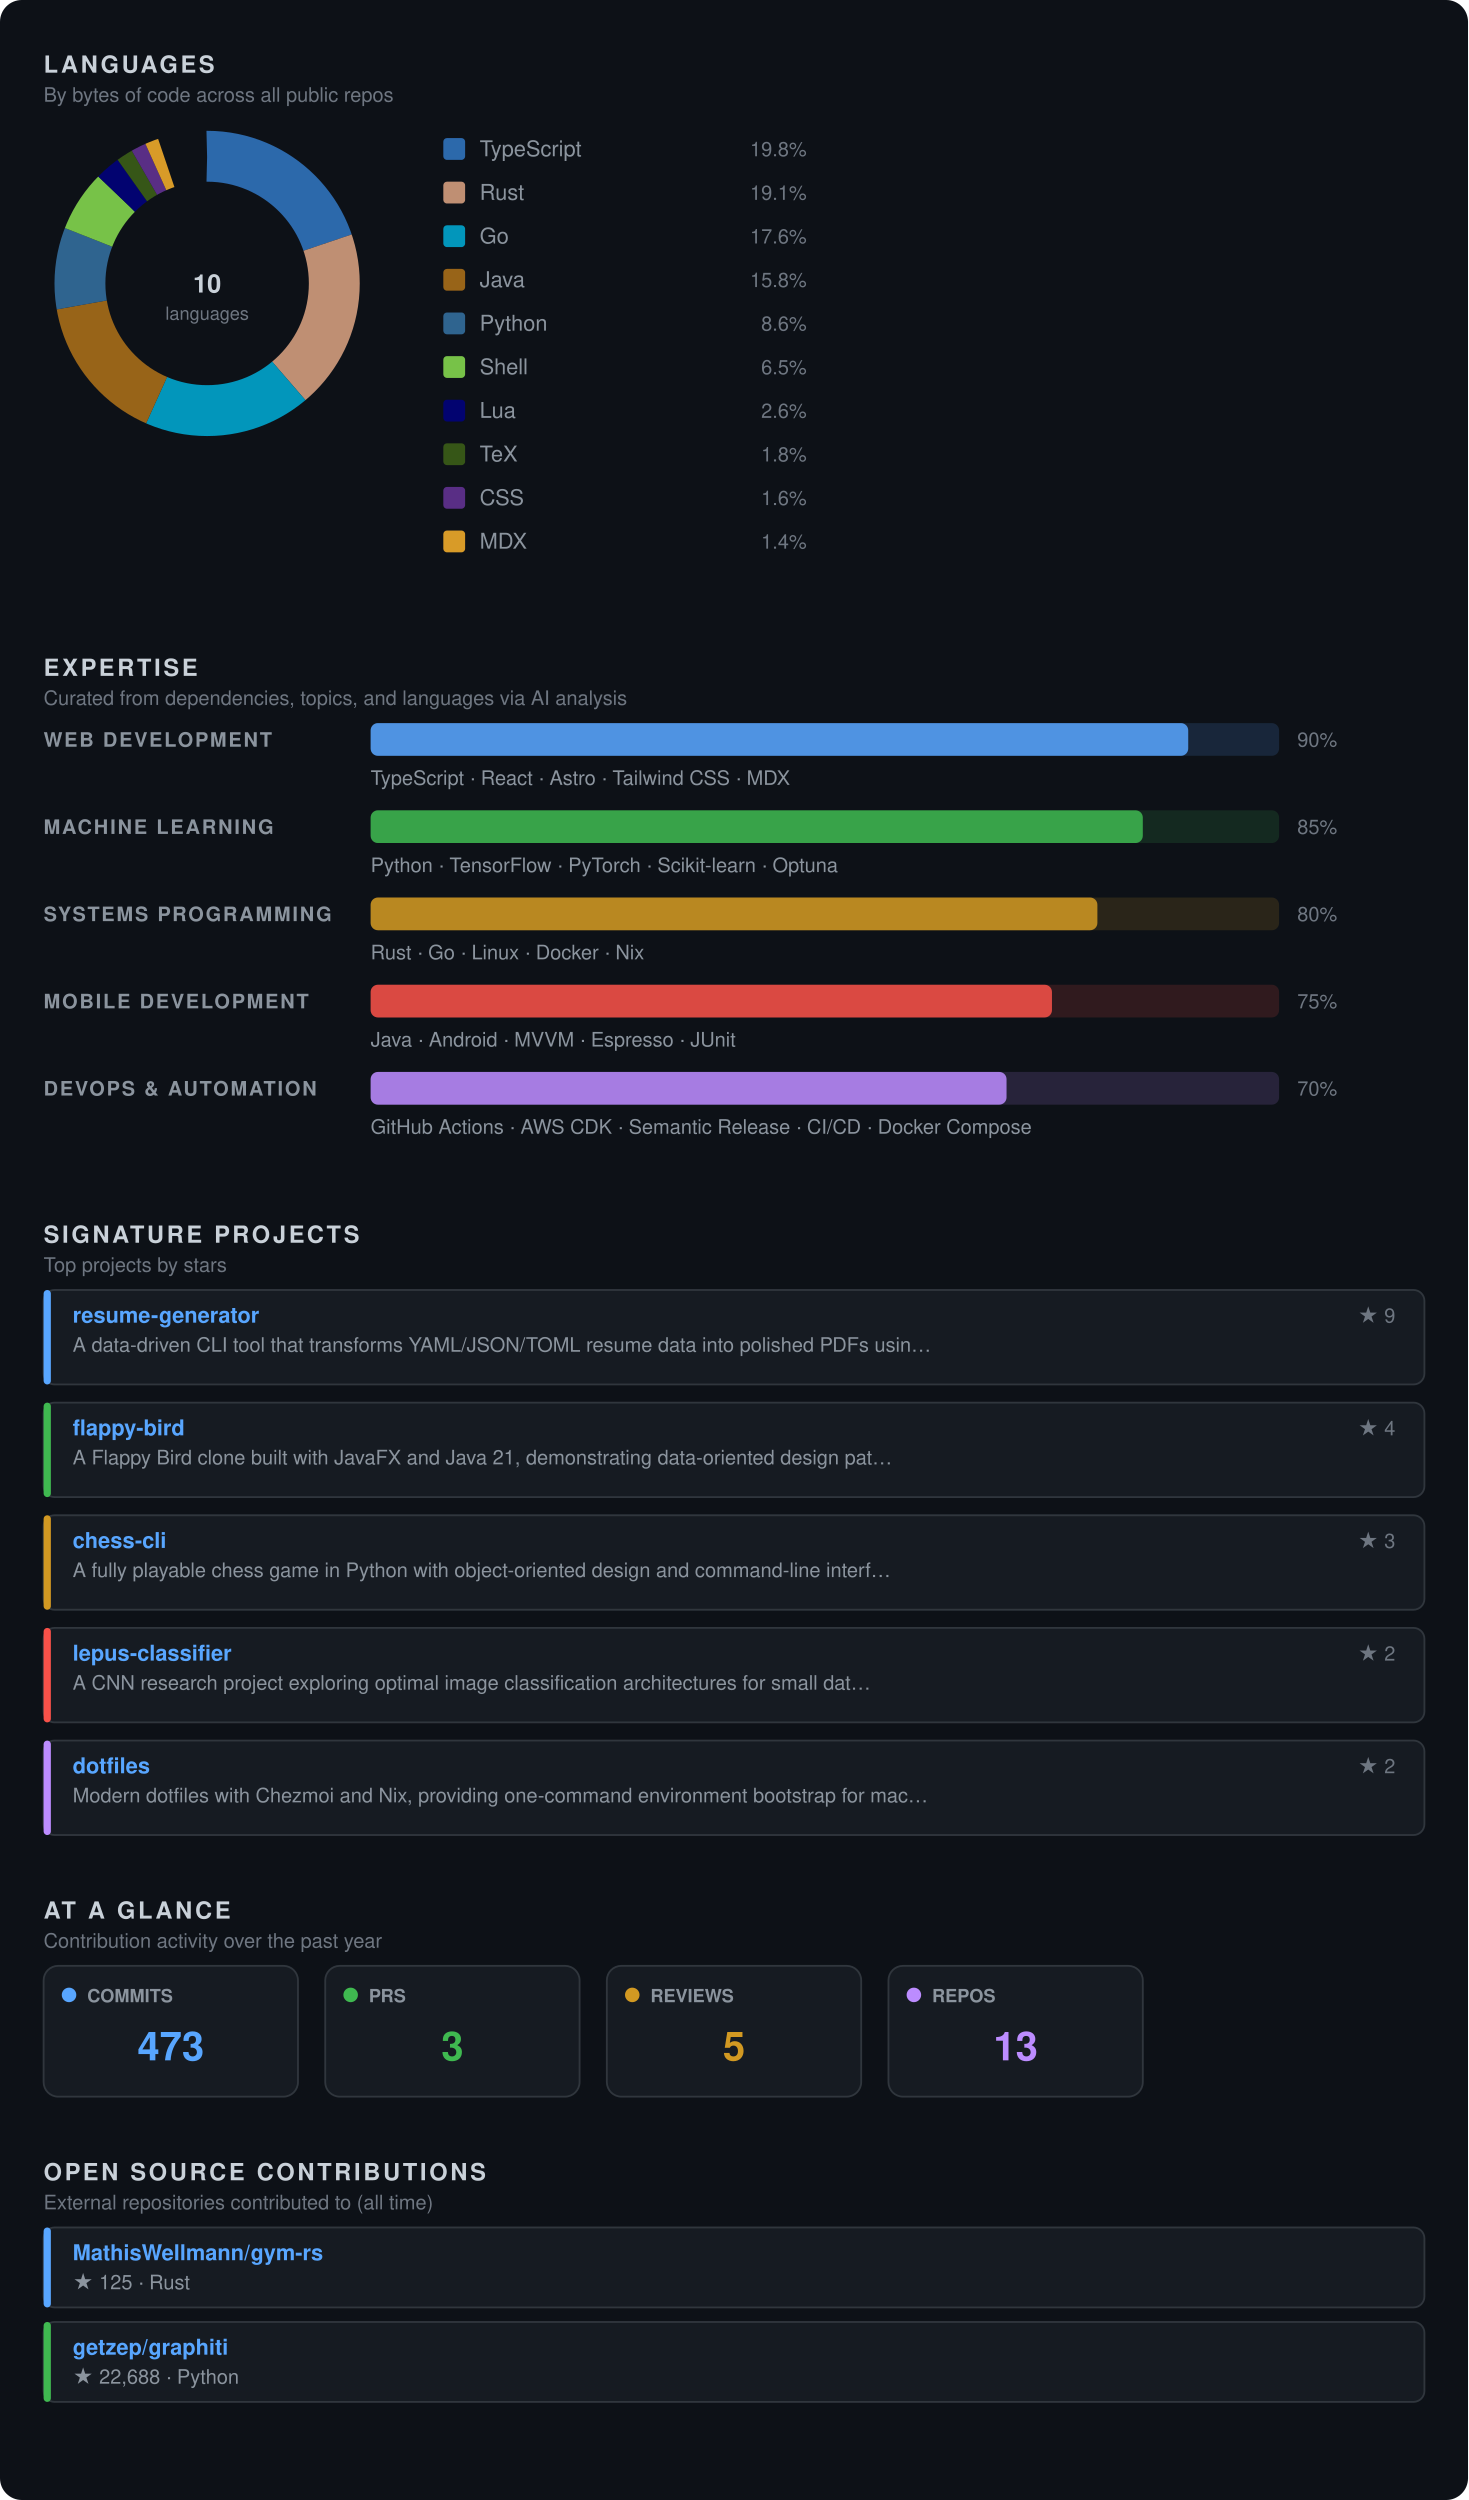
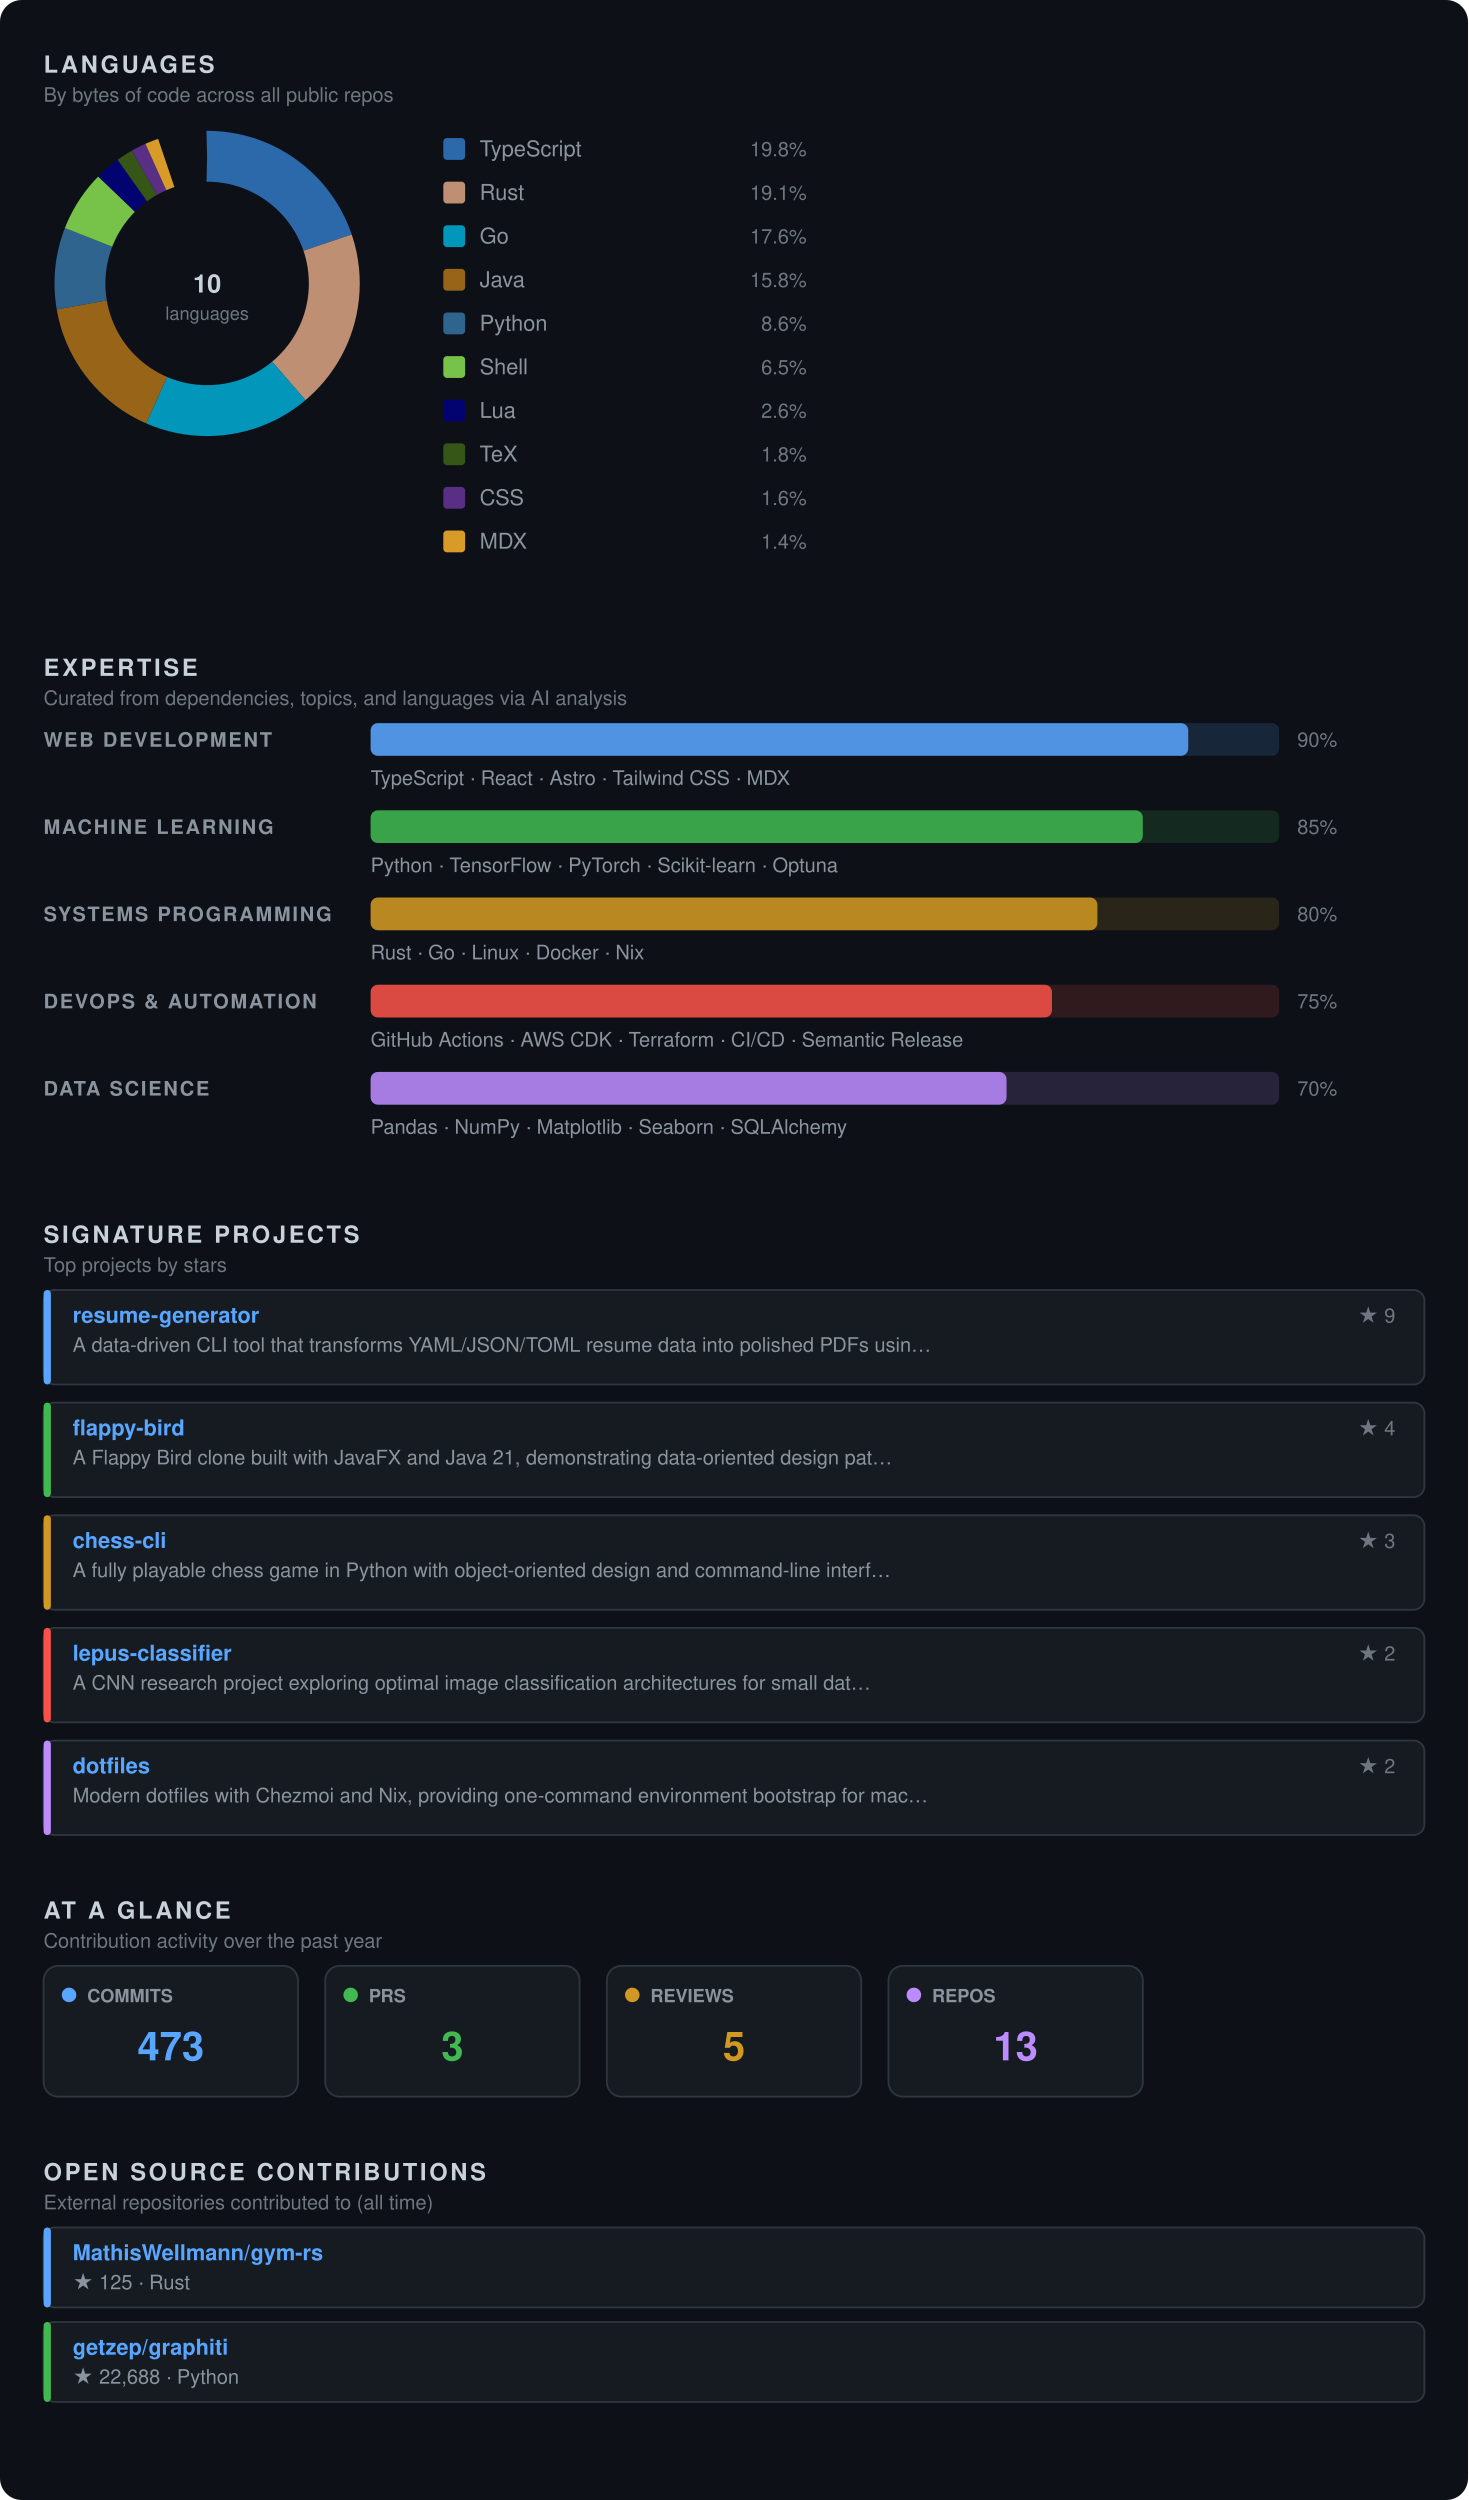
<svg xmlns="http://www.w3.org/2000/svg" width="808" height="1376" viewBox="0 0 808 1376">
  <defs>
    <style>
  .t { font-family: -apple-system,BlinkMacSystemFont,Segoe UI,Helvetica,Arial,sans-serif; }
  .t-h { font-size: 13px; fill: #c9d1d9; letter-spacing: 1.5px; font-weight: 600; }
  .t-sub { font-size: 11px; fill: #6e7681; }
  .t-label { font-size: 12px; fill: #8b949e; }
  .t-value { font-size: 11px; fill: #6e7681; }
  .t-subhdr { font-size: 11px; fill: #8b949e; letter-spacing: 1px; font-weight: 600; }
  .t-stat-label { font-size: 10px; fill: #8b949e; font-weight: 600; }
  .t-stat-value { font-size: 22px; font-weight: 700; }
  .t-card-title { font-size: 12px; fill: #58a6ff; font-weight: 700; }
  .t-card-detail { font-size: 11px; fill: #8b949e; }
  .t-pill { font-size: 11px; font-weight: 600; }
  .t-bullet { font-size: 12px; fill: #c9d1d9; }
</style>
  </defs>
  <rect width="808" height="1376" rx="12" fill="#0d1117" />
  <text x="24" y="40" class="t t-h">LANGUAGES</text>
  <text x="24" y="56" class="t t-sub">By bytes of code across all public repos</text>
  <circle cx="114" cy="156" r="70" fill="none" stroke="#3178c6" stroke-width="28" stroke-dasharray="87.085 352.738" stroke-dashoffset="0" transform="rotate(-90 114 156)" opacity="0.85" />
  <circle cx="114" cy="156" r="70" fill="none" stroke="#dea584" stroke-width="28" stroke-dasharray="84.006 355.817" stroke-dashoffset="-87.085" transform="rotate(-90 114 156)" opacity="0.85" />
  <circle cx="114" cy="156" r="70" fill="none" stroke="#00ADD8" stroke-width="28" stroke-dasharray="77.409 362.414" stroke-dashoffset="-171.091" transform="rotate(-90 114 156)" opacity="0.85" />
  <circle cx="114" cy="156" r="70" fill="none" stroke="#b07219" stroke-width="28" stroke-dasharray="69.492 370.331" stroke-dashoffset="-248.5" transform="rotate(-90 114 156)" opacity="0.85" />
  <circle cx="114" cy="156" r="70" fill="none" stroke="#3572A5" stroke-width="28" stroke-dasharray="37.825 401.998" stroke-dashoffset="-317.992" transform="rotate(-90 114 156)" opacity="0.85" />
  <circle cx="114" cy="156" r="70" fill="none" stroke="#89e051" stroke-width="28" stroke-dasharray="28.588 411.234" stroke-dashoffset="-355.817" transform="rotate(-90 114 156)" opacity="0.85" />
  <circle cx="114" cy="156" r="70" fill="none" stroke="#000080" stroke-width="28" stroke-dasharray="11.435 428.388" stroke-dashoffset="-384.405" transform="rotate(-90 114 156)" opacity="0.85" />
  <circle cx="114" cy="156" r="70" fill="none" stroke="#3D6117" stroke-width="28" stroke-dasharray="7.917 431.906" stroke-dashoffset="-395.841" transform="rotate(-90 114 156)" opacity="0.85" />
  <circle cx="114" cy="156" r="70" fill="none" stroke="#663399" stroke-width="28" stroke-dasharray="7.037 432.786" stroke-dashoffset="-403.757" transform="rotate(-90 114 156)" opacity="0.85" />
  <circle cx="114" cy="156" r="70" fill="none" stroke="#fcb32c" stroke-width="28" stroke-dasharray="6.158 433.665" stroke-dashoffset="-410.795" transform="rotate(-90 114 156)" opacity="0.85" />
  <text x="114" y="161" class="t" fill="#c9d1d9" font-size="14" font-weight="700" text-anchor="middle">10</text>
  <text x="114" y="176" class="t" fill="#6e7681" font-size="10" text-anchor="middle">languages</text>
  <rect x="244" y="76" width="12" height="12" rx="2" fill="#3178c6" opacity="0.85" />
  <text x="264" y="86" class="t t-label">TypeScript</text>
  <text x="444" y="86" class="t t-value" text-anchor="end">19.8%</text>
  <rect x="244" y="100" width="12" height="12" rx="2" fill="#dea584" opacity="0.85" />
  <text x="264" y="110" class="t t-label">Rust</text>
  <text x="444" y="110" class="t t-value" text-anchor="end">19.1%</text>
  <rect x="244" y="124" width="12" height="12" rx="2" fill="#00ADD8" opacity="0.85" />
  <text x="264" y="134" class="t t-label">Go</text>
  <text x="444" y="134" class="t t-value" text-anchor="end">17.6%</text>
  <rect x="244" y="148" width="12" height="12" rx="2" fill="#b07219" opacity="0.85" />
  <text x="264" y="158" class="t t-label">Java</text>
  <text x="444" y="158" class="t t-value" text-anchor="end">15.8%</text>
  <rect x="244" y="172" width="12" height="12" rx="2" fill="#3572A5" opacity="0.85" />
  <text x="264" y="182" class="t t-label">Python</text>
  <text x="444" y="182" class="t t-value" text-anchor="end">8.6%</text>
  <rect x="244" y="196" width="12" height="12" rx="2" fill="#89e051" opacity="0.85" />
  <text x="264" y="206" class="t t-label">Shell</text>
  <text x="444" y="206" class="t t-value" text-anchor="end">6.5%</text>
  <rect x="244" y="220" width="12" height="12" rx="2" fill="#000080" opacity="0.85" />
  <text x="264" y="230" class="t t-label">Lua</text>
  <text x="444" y="230" class="t t-value" text-anchor="end">2.6%</text>
  <rect x="244" y="244" width="12" height="12" rx="2" fill="#3D6117" opacity="0.85" />
  <text x="264" y="254" class="t t-label">TeX</text>
  <text x="444" y="254" class="t t-value" text-anchor="end">1.8%</text>
  <rect x="244" y="268" width="12" height="12" rx="2" fill="#663399" opacity="0.85" />
  <text x="264" y="278" class="t t-label">CSS</text>
  <text x="444" y="278" class="t t-value" text-anchor="end">1.6%</text>
  <rect x="244" y="292" width="12" height="12" rx="2" fill="#fcb32c" opacity="0.85" />
  <text x="264" y="302" class="t t-label">MDX</text>
  <text x="444" y="302" class="t t-value" text-anchor="end">1.4%</text>
  <text x="24" y="372" class="t t-h">EXPERTISE</text>
  <text x="24" y="388" class="t t-sub">Curated from dependencies, topics, and languages via AI analysis</text>
  <text x="24" y="411" class="t t-subhdr">WEB DEVELOPMENT</text>
  <rect x="204" y="398" width="500" height="18" rx="4" fill="#58a6ff" fill-opacity="0.15" />
  <rect x="204" y="398" width="450" height="18" rx="4" fill="#58a6ff" fill-opacity="0.85" />
  <text x="714" y="411" class="t t-value">90%</text>
  <text x="204" y="432" class="t t-card-detail">TypeScript · React · Astro · Tailwind CSS · MDX</text>
  <text x="24" y="459" class="t t-subhdr">MACHINE LEARNING</text>
  <rect x="204" y="446" width="500" height="18" rx="4" fill="#3fb950" fill-opacity="0.15" />
  <rect x="204" y="446" width="425" height="18" rx="4" fill="#3fb950" fill-opacity="0.85" />
  <text x="714" y="459" class="t t-value">85%</text>
  <text x="204" y="480" class="t t-card-detail">Python · TensorFlow · PyTorch · Scikit-learn · Optuna</text>
  <text x="24" y="507" class="t t-subhdr">SYSTEMS PROGRAMMING</text>
  <rect x="204" y="494" width="500" height="18" rx="4" fill="#d29922" fill-opacity="0.15" />
  <rect x="204" y="494" width="400" height="18" rx="4" fill="#d29922" fill-opacity="0.85" />
  <text x="714" y="507" class="t t-value">80%</text>
  <text x="204" y="528" class="t t-card-detail">Rust · Go · Linux · Docker · Nix</text>
-   <text x="24" y="555" class="t t-subhdr">MOBILE DEVELOPMENT</text>
+   <text x="24" y="555" class="t t-subhdr">DEVOPS &amp; AUTOMATION</text>
  <rect x="204" y="542" width="500" height="18" rx="4" fill="#f85149" fill-opacity="0.15" />
  <rect x="204" y="542" width="375" height="18" rx="4" fill="#f85149" fill-opacity="0.85" />
  <text x="714" y="555" class="t t-value">75%</text>
-   <text x="204" y="576" class="t t-card-detail">Java · Android · MVVM · Espresso · JUnit</text>
-   <text x="24" y="603" class="t t-subhdr">DEVOPS &amp; AUTOMATION</text>
+   <text x="204" y="576" class="t t-card-detail">GitHub Actions · AWS CDK · Terraform · CI/CD · Semantic Release</text>
+   <text x="24" y="603" class="t t-subhdr">DATA SCIENCE</text>
  <rect x="204" y="590" width="500" height="18" rx="4" fill="#bc8cff" fill-opacity="0.15" />
  <rect x="204" y="590" width="350" height="18" rx="4" fill="#bc8cff" fill-opacity="0.85" />
  <text x="714" y="603" class="t t-value">70%</text>
-   <text x="204" y="624" class="t t-card-detail">GitHub Actions · AWS CDK · Semantic Release · CI/CD · Docker Compose</text>
+   <text x="204" y="624" class="t t-card-detail">Pandas · NumPy · Matplotlib · Seaborn · SQLAlchemy</text>
  <text x="24" y="684" class="t t-h">SIGNATURE PROJECTS</text>
  <text x="24" y="700" class="t t-sub">Top projects by stars</text>
  <rect x="24" y="710" width="760" height="52" rx="6" fill="#161b22" stroke="#30363d" stroke-width="1" />
  <rect x="24" y="710" width="4" height="52" rx="2" fill="#58a6ff" />
  <text x="40" y="728" class="t t-card-title">resume-generator</text>
  <text x="768" y="728" class="t t-value" text-anchor="end">★ 9</text>
  <text x="40" y="744" class="t t-card-detail">A data-driven CLI tool that transforms YAML/JSON/TOML resume data into polished PDFs usin…</text>
  <rect x="24" y="772" width="760" height="52" rx="6" fill="#161b22" stroke="#30363d" stroke-width="1" />
  <rect x="24" y="772" width="4" height="52" rx="2" fill="#3fb950" />
  <text x="40" y="790" class="t t-card-title">flappy-bird</text>
  <text x="768" y="790" class="t t-value" text-anchor="end">★ 4</text>
  <text x="40" y="806" class="t t-card-detail">A Flappy Bird clone built with JavaFX and Java 21, demonstrating data-oriented design pat…</text>
  <rect x="24" y="834" width="760" height="52" rx="6" fill="#161b22" stroke="#30363d" stroke-width="1" />
  <rect x="24" y="834" width="4" height="52" rx="2" fill="#d29922" />
  <text x="40" y="852" class="t t-card-title">chess-cli</text>
  <text x="768" y="852" class="t t-value" text-anchor="end">★ 3</text>
  <text x="40" y="868" class="t t-card-detail">A fully playable chess game in Python with object-oriented design and command-line interf…</text>
  <rect x="24" y="896" width="760" height="52" rx="6" fill="#161b22" stroke="#30363d" stroke-width="1" />
  <rect x="24" y="896" width="4" height="52" rx="2" fill="#f85149" />
  <text x="40" y="914" class="t t-card-title">lepus-classifier</text>
  <text x="768" y="914" class="t t-value" text-anchor="end">★ 2</text>
  <text x="40" y="930" class="t t-card-detail">A CNN research project exploring optimal image classification architectures for small dat…</text>
  <rect x="24" y="958" width="760" height="52" rx="6" fill="#161b22" stroke="#30363d" stroke-width="1" />
  <rect x="24" y="958" width="4" height="52" rx="2" fill="#bc8cff" />
  <text x="40" y="976" class="t t-card-title">dotfiles</text>
  <text x="768" y="976" class="t t-value" text-anchor="end">★ 2</text>
  <text x="40" y="992" class="t t-card-detail">Modern dotfiles with Chezmoi and Nix, providing one-command environment bootstrap for mac…</text>
  <text x="24" y="1056" class="t t-h">AT A GLANCE</text>
  <text x="24" y="1072" class="t t-sub">Contribution activity over the past year</text>
  <rect x="24" y="1082" width="140" height="72" rx="8" fill="#161b22" stroke="#30363d" stroke-width="1" />
  <circle cx="38" cy="1098" r="4" fill="#58a6ff" />
  <text x="48" y="1102" class="t t-stat-label">COMMITS</text>
  <text x="94" y="1134" fill="#58a6ff" class="t t-stat-value" text-anchor="middle">473</text>
  <rect x="179" y="1082" width="140" height="72" rx="8" fill="#161b22" stroke="#30363d" stroke-width="1" />
  <circle cx="193" cy="1098" r="4" fill="#3fb950" />
  <text x="203" y="1102" class="t t-stat-label">PRS</text>
  <text x="249" y="1134" fill="#3fb950" class="t t-stat-value" text-anchor="middle">3</text>
  <rect x="334" y="1082" width="140" height="72" rx="8" fill="#161b22" stroke="#30363d" stroke-width="1" />
  <circle cx="348" cy="1098" r="4" fill="#d29922" />
  <text x="358" y="1102" class="t t-stat-label">REVIEWS</text>
  <text x="404" y="1134" fill="#d29922" class="t t-stat-value" text-anchor="middle">5</text>
  <rect x="489" y="1082" width="140" height="72" rx="8" fill="#161b22" stroke="#30363d" stroke-width="1" />
  <circle cx="503" cy="1098" r="4" fill="#bc8cff" />
  <text x="513" y="1102" class="t t-stat-label">REPOS</text>
  <text x="559" y="1134" fill="#bc8cff" class="t t-stat-value" text-anchor="middle">13</text>
  <text x="24" y="1200" class="t t-h">OPEN SOURCE CONTRIBUTIONS</text>
  <text x="24" y="1216" class="t t-sub">External repositories contributed to (all time)</text>
  <rect x="24" y="1226" width="760" height="44" rx="6" fill="#161b22" stroke="#30363d" stroke-width="1" />
  <rect x="24" y="1226" width="4" height="44" rx="2" fill="#58a6ff" />
  <text x="40" y="1244" class="t t-card-title">MathisWellmann/gym-rs</text>
  <text x="40" y="1260" class="t t-card-detail">★ 125 · Rust</text>
  <rect x="24" y="1278" width="760" height="44" rx="6" fill="#161b22" stroke="#30363d" stroke-width="1" />
  <rect x="24" y="1278" width="4" height="44" rx="2" fill="#3fb950" />
  <text x="40" y="1296" class="t t-card-title">getzep/graphiti</text>
  <text x="40" y="1312" class="t t-card-detail">★ 22,688 · Python</text>
</svg>
